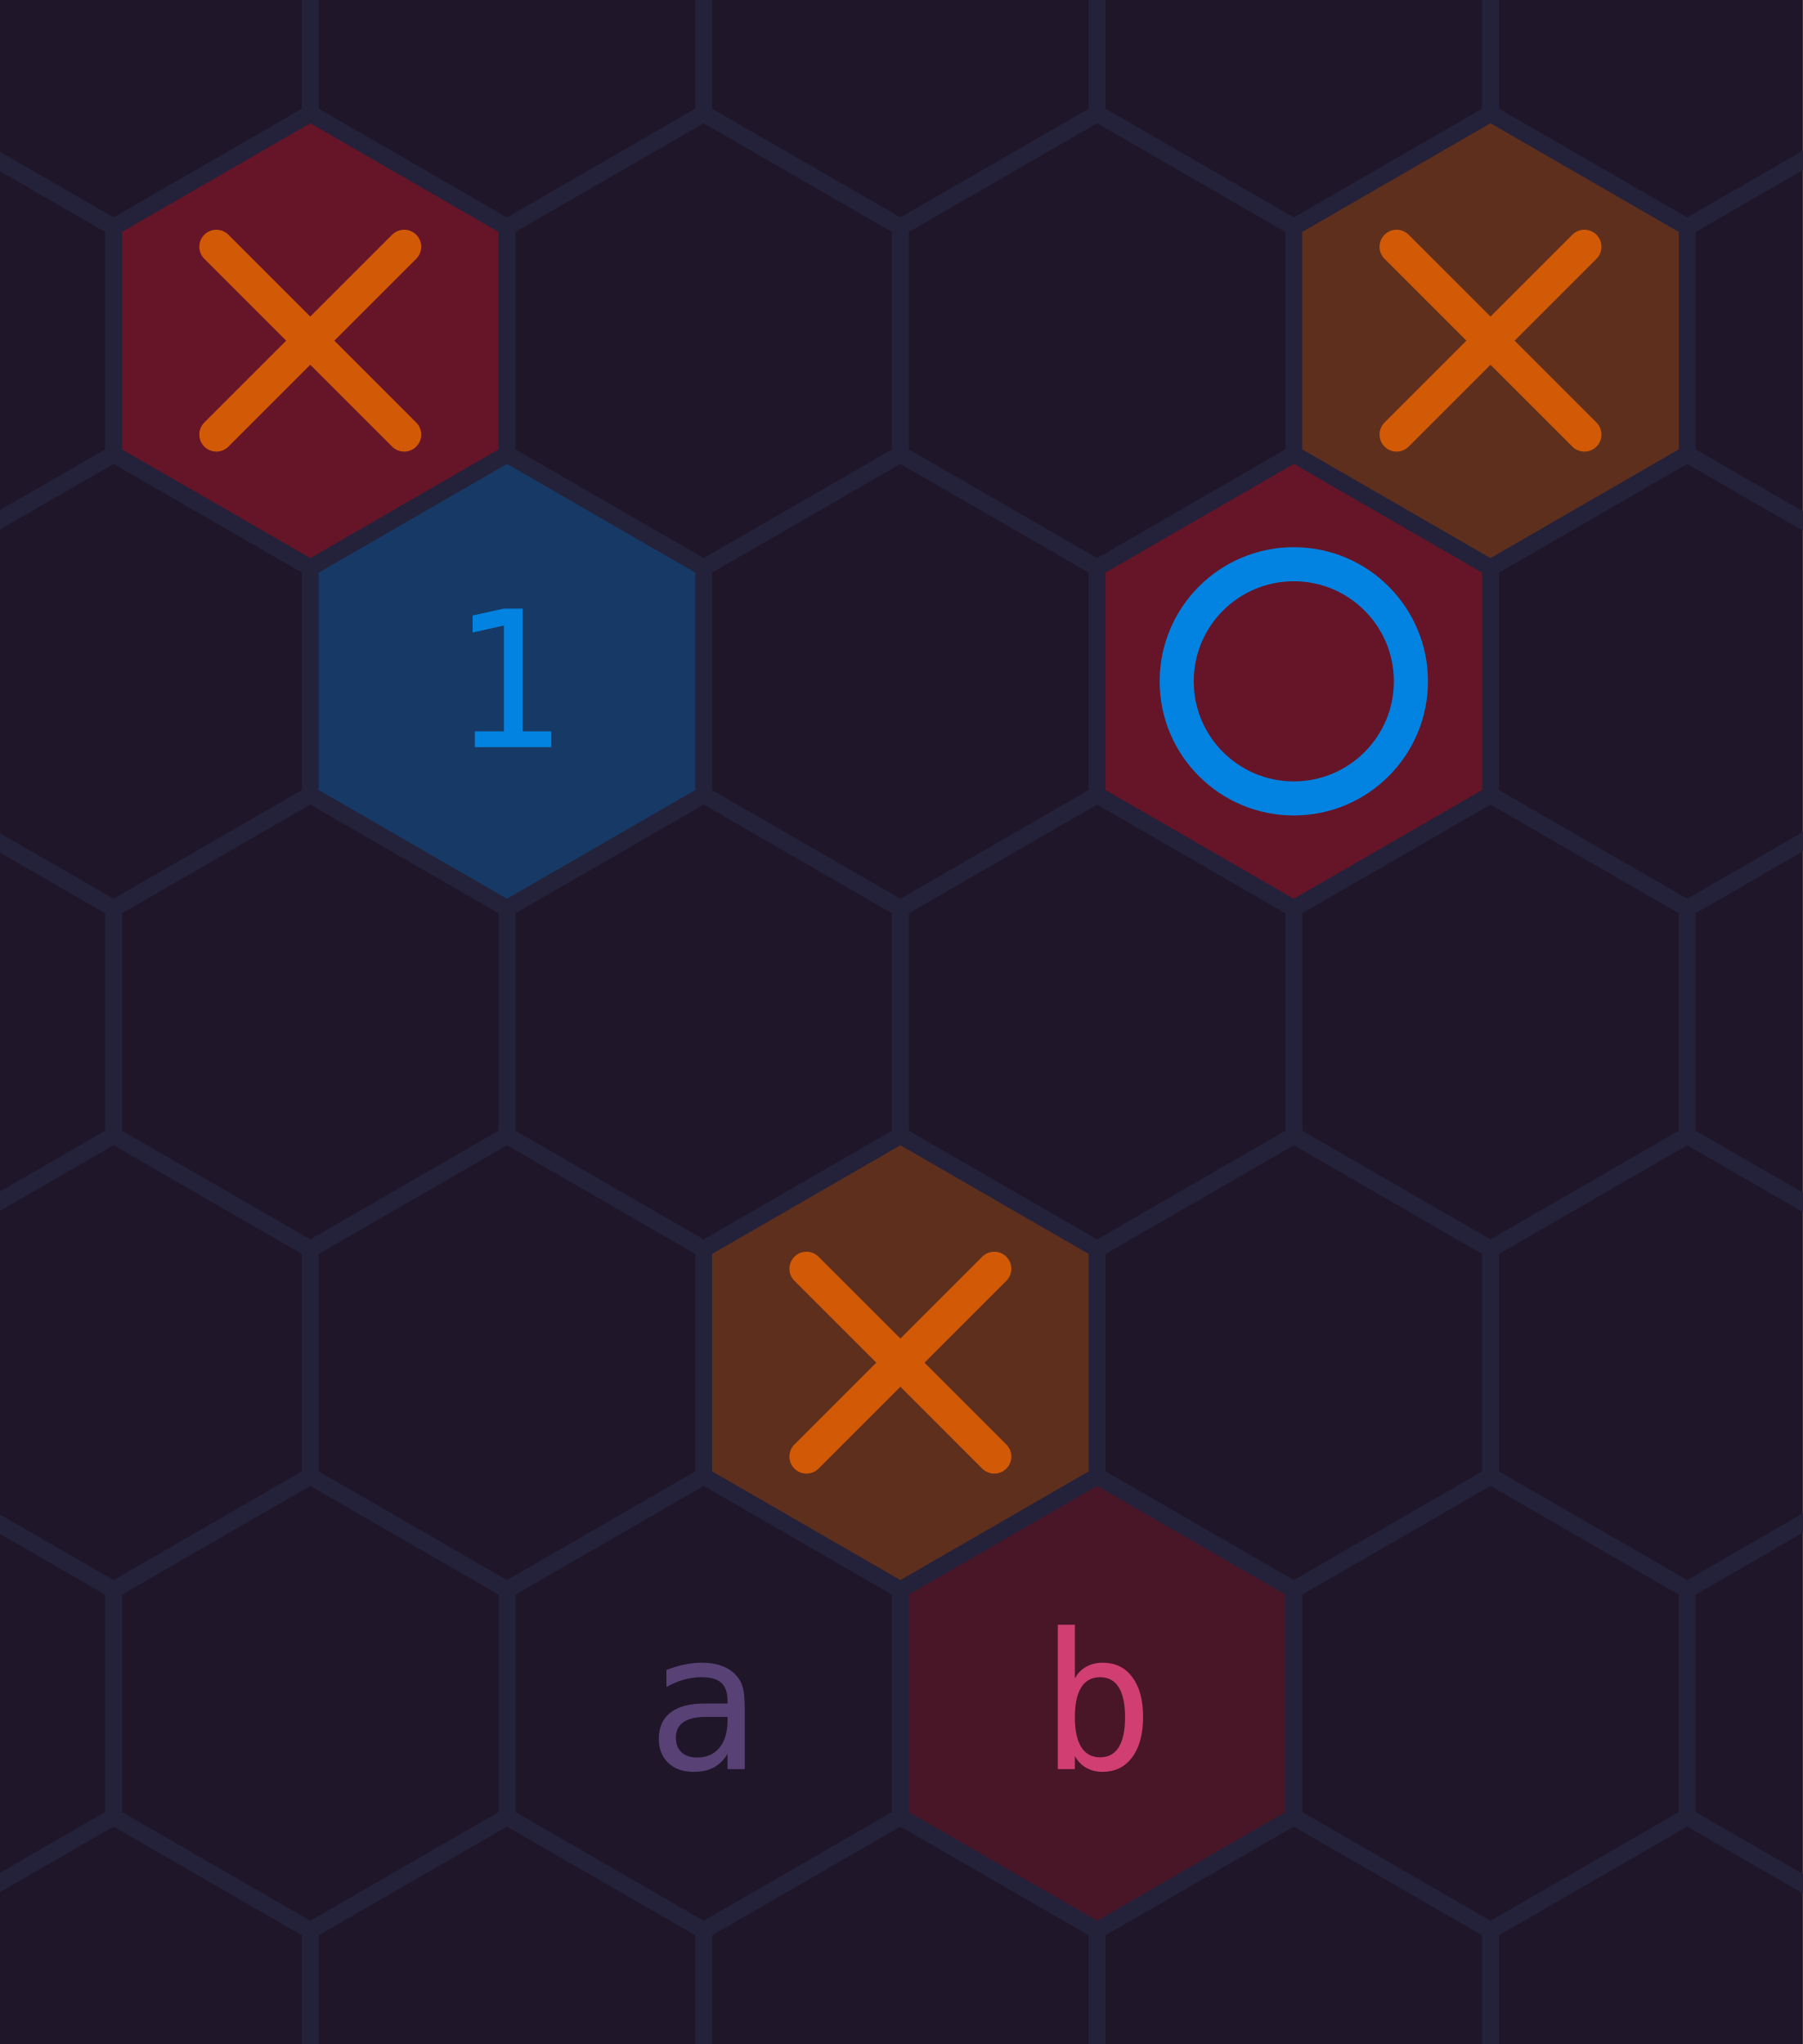
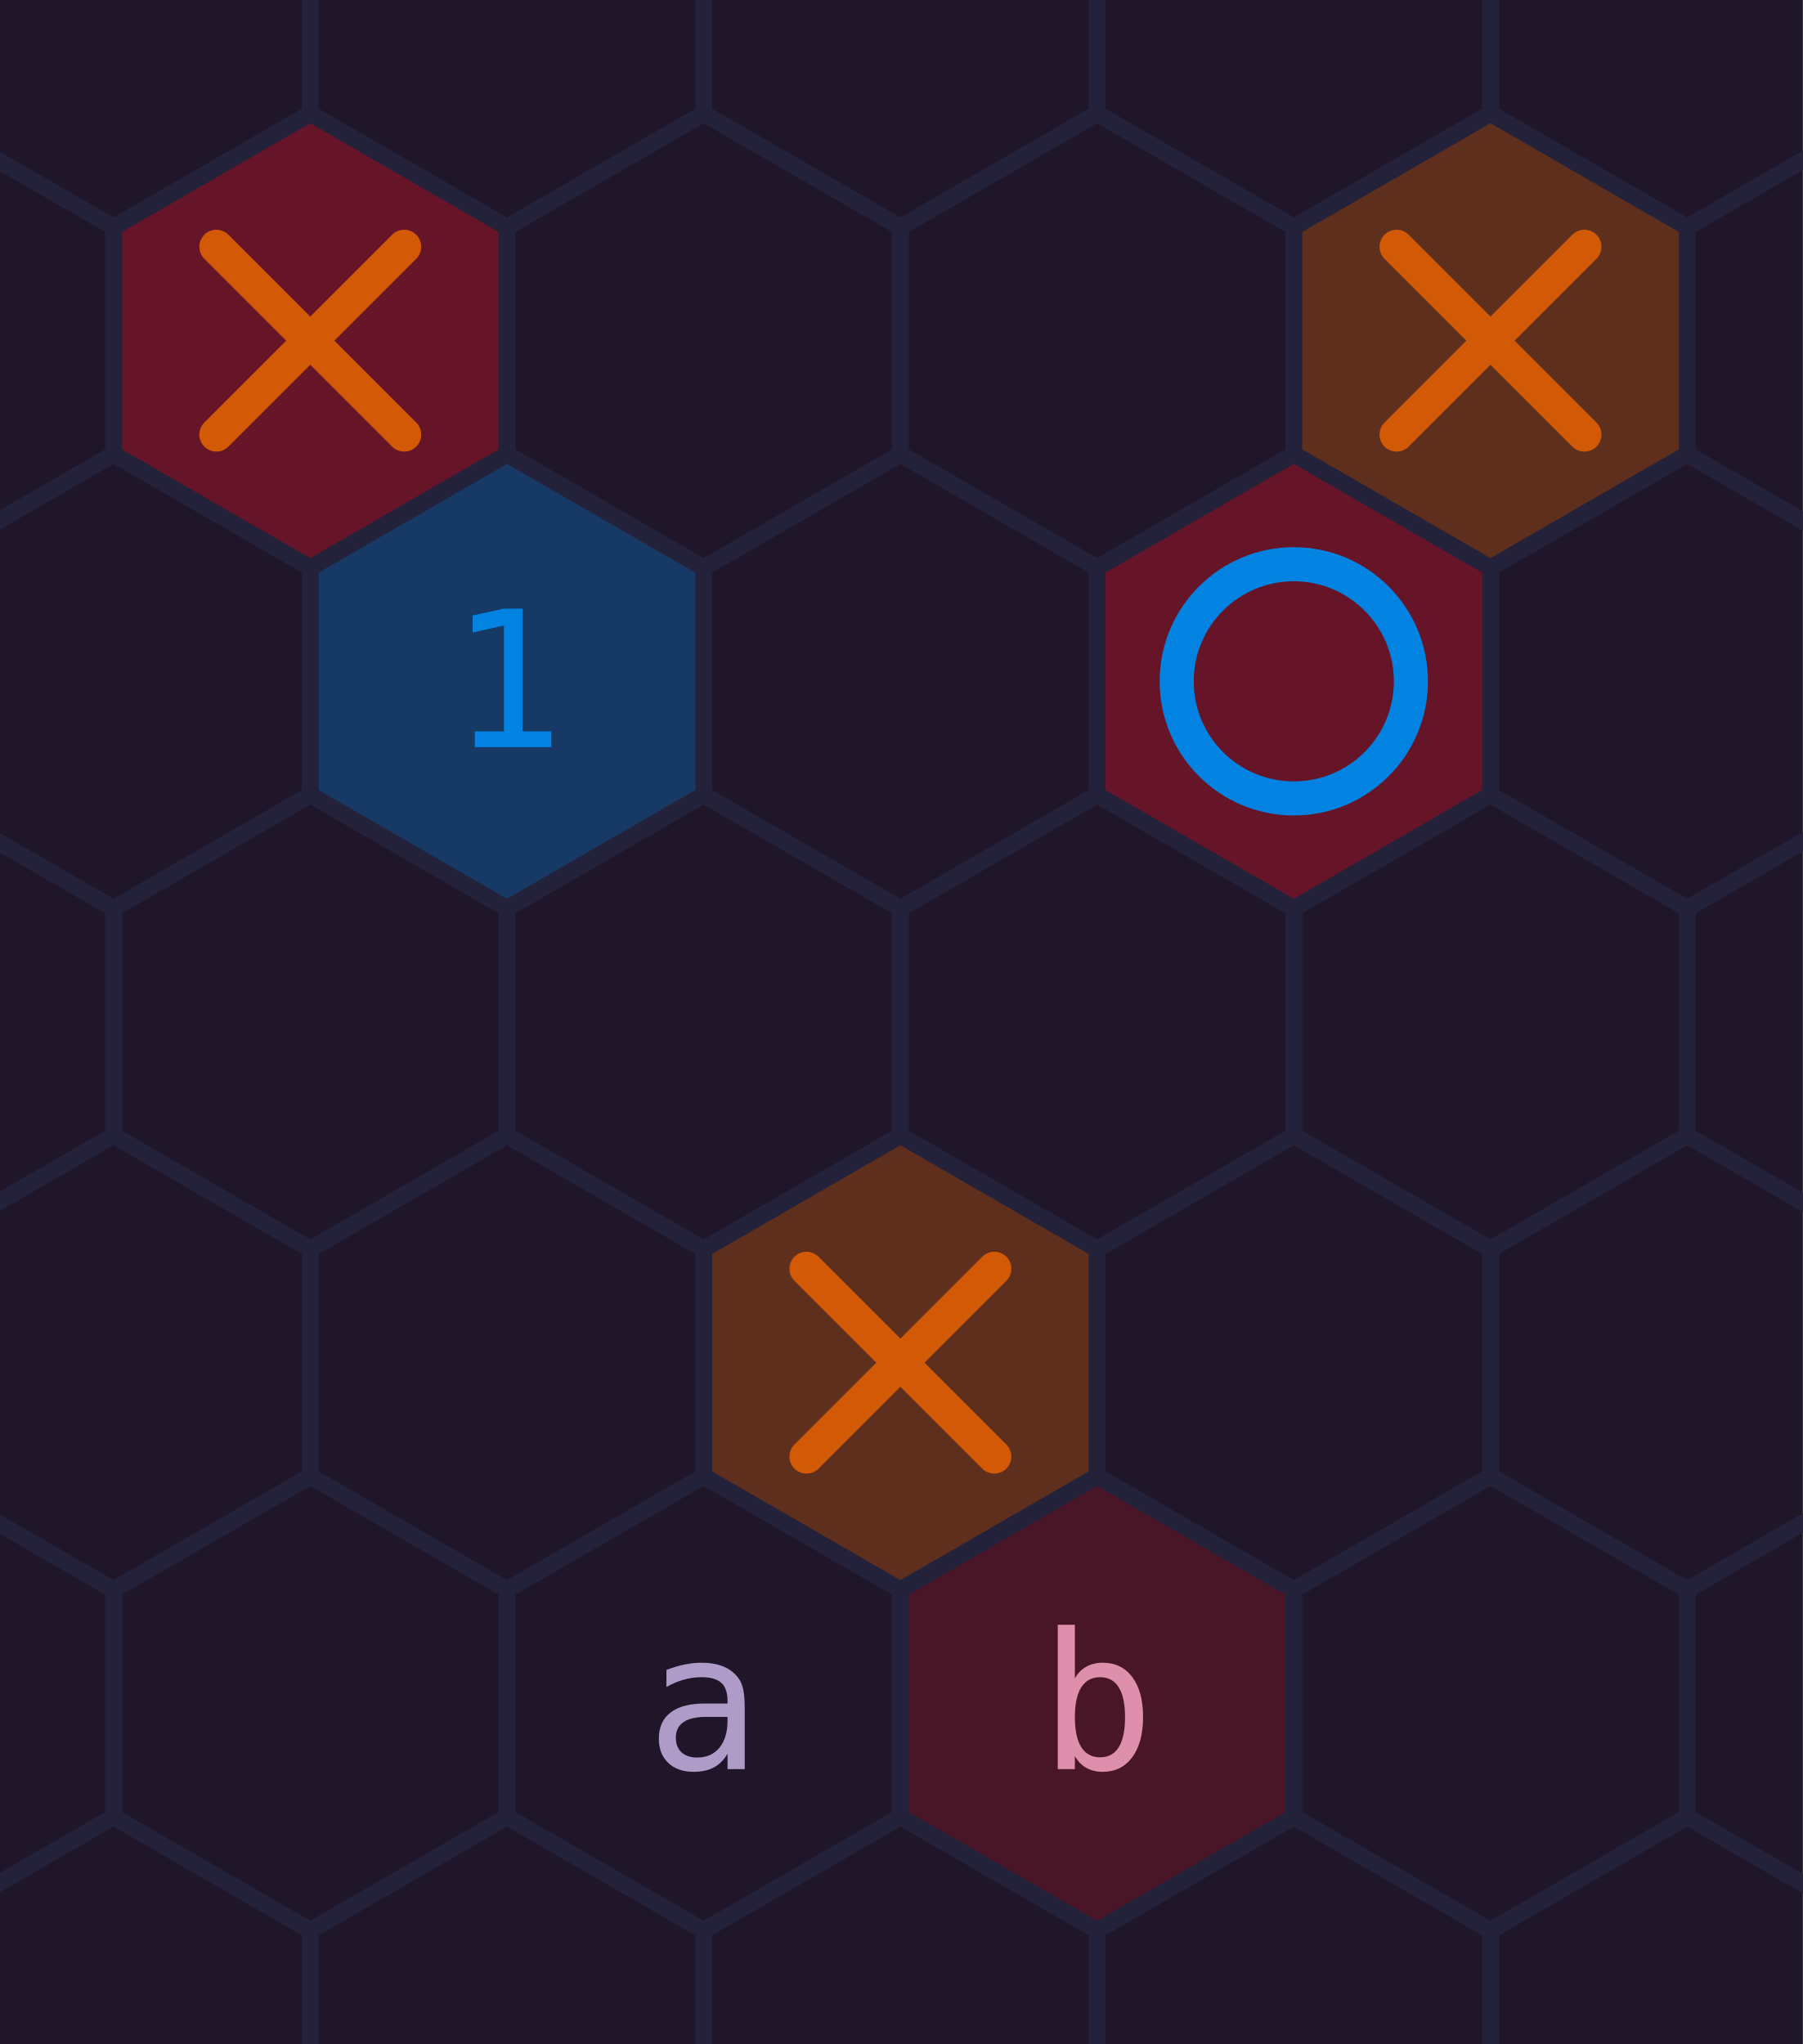
<svg xmlns="http://www.w3.org/2000/svg" viewBox="-87.426 -96.0 508 576">
  <rect x="-87.426" y="-96.0" width="100%" height="100%" fill="rgba(31, 23, 41, 1.0)" />
  <defs>
    <mask x="-87.426" y="-96.0" width="100%" height="100%" id="full-mask" mask-type="luminance" maskUnits="userSpaceOnUse">
      <rect x="-87.426" y="-96.0" width="100%" height="100%" fill="rgba(255, 255, 255, 1.0)" />
    </mask>
    <mask x="-87.426" y="-96.0" width="100%" height="100%" id="text-mask" mask-type="luminance" maskUnits="userSpaceOnUse">
      <rect x="-87.426" y="-96.0" width="100%" height="100%" fill="rgba(255, 255, 255, 1.0)" />
      <text stroke="rgba(51, 51, 51, 1.0)" stroke-width="8.925" stroke-linecap="round" stroke-linejoin="round" font-weight="normal" font-family="consolas, monospace, sans-serif" font-size="53.55px" text-anchor="middle" dominant-baseline="central" x="110.851" y="384.0">a</text>
      <text fill="rgba(0, 0, 0, 1.0)" font-weight="normal" font-family="consolas, monospace, sans-serif" font-size="53.55px" text-anchor="middle" dominant-baseline="central" x="110.851" y="384.0">a</text>
      <text stroke="rgba(51, 51, 51, 1.0)" stroke-width="8.925" stroke-linecap="round" stroke-linejoin="round" font-weight="normal" font-family="consolas, monospace, sans-serif" font-size="53.55px" text-anchor="middle" dominant-baseline="central" x="55.426" y="96.0">1</text>
      <text fill="rgba(0, 0, 0, 1.0)" font-weight="normal" font-family="consolas, monospace, sans-serif" font-size="53.55px" text-anchor="middle" dominant-baseline="central" x="55.426" y="96.0">1</text>
      <text stroke="rgba(51, 51, 51, 1.0)" stroke-width="8.925" stroke-linecap="round" stroke-linejoin="round" font-weight="normal" font-family="consolas, monospace, sans-serif" font-size="53.55px" text-anchor="middle" dominant-baseline="central" x="221.703" y="384.0">b</text>
      <text fill="rgba(0, 0, 0, 1.0)" font-weight="normal" font-family="consolas, monospace, sans-serif" font-size="53.55px" text-anchor="middle" dominant-baseline="central" x="221.703" y="384.0">b</text>
    </mask>
  </defs>
  <g mask="url(#full-mask)">
    <polygon points="-56.292,352.5 -56.292,415.5 -110.851,447.0 -165.411,415.5 -165.411,352.5 -110.851,321.0" fill="rgba(0, 0, 0, 0.0)" stroke="rgba(36, 33, 58, 1.0)" stroke-width="3.0" />
    <polygon points="-0.866,448.5 -0.866,511.5 -55.426,543.0 -109.985,511.5 -109.985,448.5 -55.426,417.0" fill="rgba(0, 0, 0, 0.0)" stroke="rgba(36, 33, 58, 1.0)" stroke-width="3.0" />
    <polygon points="-56.292,160.5 -56.292,223.5 -110.851,255.0 -165.411,223.5 -165.411,160.5 -110.851,129.0" fill="rgba(0, 0, 0, 0.0)" stroke="rgba(36, 33, 58, 1.0)" stroke-width="3.0" />
    <polygon points="-0.866,256.5 -0.866,319.5 -55.426,351.0 -109.985,319.5 -109.985,256.5 -55.426,225.0" fill="rgba(0, 0, 0, 0.0)" stroke="rgba(36, 33, 58, 1.0)" stroke-width="3.0" />
    <polygon points="54.56,352.5 54.56,415.5 3.857637417314163E-15,447.0 -54.56,415.5 -54.56,352.5 -1.1572912251942487E-14,321.0" fill="rgba(0, 0, 0, 0.0)" stroke="rgba(36, 33, 58, 1.0)" stroke-width="3.0" />
    <polygon points="109.985,448.5 109.985,511.5 55.426,543.0 0.866,511.5 0.866,448.5 55.426,417.0" fill="rgba(0, 0, 0, 0.0)" stroke="rgba(36, 33, 58, 1.0)" stroke-width="3.0" />
    <polygon points="-56.292,-31.5 -56.292,31.5 -110.851,63.0 -165.411,31.5 -165.411,-31.5 -110.851,-63.0" fill="rgba(0, 0, 0, 0.0)" stroke="rgba(36, 33, 58, 1.0)" stroke-width="3.0" />
    <polygon points="-0.866,64.5 -0.866,127.5 -55.426,159.0 -109.985,127.5 -109.985,64.5 -55.426,33.0" fill="rgba(0, 0, 0, 0.0)" stroke="rgba(36, 33, 58, 1.0)" stroke-width="3.0" />
    <polygon points="54.56,160.5 54.56,223.5 3.857637417314163E-15,255.0 -54.56,223.5 -54.56,160.5 -1.1572912251942487E-14,129.0" fill="rgba(0, 0, 0, 0.0)" stroke="rgba(36, 33, 58, 1.0)" stroke-width="3.0" />
    <polygon points="109.985,256.5 109.985,319.5 55.426,351.0 0.866,319.5 0.866,256.5 55.426,225.0" fill="rgba(0, 0, 0, 0.0)" stroke="rgba(36, 33, 58, 1.0)" stroke-width="3.0" />
    <polygon points="165.411,352.5 165.411,415.5 110.851,447.0 56.292,415.5 56.292,352.5 110.851,321.0" fill="rgba(0, 0, 0, 0.0)" stroke="rgba(36, 33, 58, 1.0)" stroke-width="3.0" />
-     <text fill="rgba(88, 65, 116, 1.0)" font-weight="normal" font-family="consolas, monospace, sans-serif" font-size="53.55px" text-anchor="middle" dominant-baseline="central" x="110.851" y="384.0">a</text>
+     <text fill="rgba(175, 155, 199, 1.0)" font-weight="normal" font-family="consolas, monospace, sans-serif" font-size="53.55px" text-anchor="middle" dominant-baseline="central" x="110.851" y="384.0">a</text>
    <polygon points="220.836,448.5 220.836,511.5 166.277,543.0 111.717,511.5 111.717,448.5 166.277,417.0" fill="rgba(0, 0, 0, 0.0)" stroke="rgba(36, 33, 58, 1.0)" stroke-width="3.0" />
    <polygon points="-0.866,-127.5 -0.866,-64.5 -55.426,-33.0 -109.985,-64.5 -109.985,-127.5 -55.426,-159.0" fill="rgba(0, 0, 0, 0.0)" stroke="rgba(36, 33, 58, 1.0)" stroke-width="3.0" />
    <polygon points="54.56,-31.5 54.56,31.5 3.857637417314163E-15,63.0 -54.56,31.5 -54.56,-31.5 -1.1572912251942487E-14,-63.0" fill="rgba(101, 21, 39, 1.0)" stroke="rgba(36, 33, 58, 1.0)" stroke-width="3.0" />
    <line x1="-26.46" y1="-26.46" x2="26.46" y2="26.46" stroke="rgba(210, 90, 6, 1.0)" stroke-width="9.6" stroke-linecap="round" mask="url(#text-mask)" />
    <line x1="-26.46" y1="26.46" x2="26.46" y2="-26.46" stroke="rgba(210, 90, 6, 1.0)" stroke-width="9.6" stroke-linecap="round" mask="url(#text-mask)" />
    <polygon points="109.985,64.5 109.985,127.5 55.426,159.0 0.866,127.5 0.866,64.5 55.426,33.0" fill="rgba(22, 58, 101, 1.0)" stroke="rgba(36, 33, 58, 1.0)" stroke-width="3.0" />
    <text fill="rgba(3, 131, 225, 1.0)" font-weight="normal" font-family="consolas, monospace, sans-serif" font-size="53.55px" text-anchor="middle" dominant-baseline="central" x="55.426" y="96.0">1</text>
    <polygon points="165.411,160.5 165.411,223.5 110.851,255.0 56.292,223.5 56.292,160.5 110.851,129.0" fill="rgba(0, 0, 0, 0.0)" stroke="rgba(36, 33, 58, 1.0)" stroke-width="3.0" />
    <polygon points="220.836,256.5 220.836,319.5 166.277,351.0 111.717,319.5 111.717,256.5 166.277,225.0" fill="rgba(94, 47, 29, 1.0)" stroke="rgba(36, 33, 58, 1.0)" stroke-width="3.0" />
    <line x1="139.817" y1="261.54" x2="192.737" y2="314.46" stroke="rgba(210, 90, 6, 1.0)" stroke-width="9.6" stroke-linecap="round" mask="url(#text-mask)" />
    <line x1="139.817" y1="314.46" x2="192.737" y2="261.54" stroke="rgba(210, 90, 6, 1.0)" stroke-width="9.6" stroke-linecap="round" mask="url(#text-mask)" />
    <polygon points="276.262,352.5 276.262,415.5 221.703,447.0 167.143,415.5 167.143,352.5 221.703,321.0" fill="rgba(73, 22, 40, 1.0)" stroke="rgba(36, 33, 58, 1.0)" stroke-width="3.0" />
-     <text fill="rgba(208, 62, 114, 1.0)" font-weight="normal" font-family="consolas, monospace, sans-serif" font-size="53.55px" text-anchor="middle" dominant-baseline="central" x="221.703" y="384.0">b</text>
+     <text fill="rgba(221, 143, 171, 1.0)" font-weight="normal" font-family="consolas, monospace, sans-serif" font-size="53.55px" text-anchor="middle" dominant-baseline="central" x="221.703" y="384.0">b</text>
    <polygon points="331.688,448.5 331.688,511.5 277.128,543.0 222.569,511.5 222.569,448.5 277.128,417.0" fill="rgba(0, 0, 0, 0.0)" stroke="rgba(36, 33, 58, 1.0)" stroke-width="3.0" />
    <polygon points="109.985,-127.5 109.985,-64.5 55.426,-33.0 0.866,-64.5 0.866,-127.5 55.426,-159.0" fill="rgba(0, 0, 0, 0.0)" stroke="rgba(36, 33, 58, 1.0)" stroke-width="3.0" />
    <polygon points="165.411,-31.5 165.411,31.5 110.851,63.0 56.292,31.5 56.292,-31.5 110.851,-63.0" fill="rgba(0, 0, 0, 0.0)" stroke="rgba(36, 33, 58, 1.0)" stroke-width="3.0" />
    <polygon points="220.836,64.5 220.836,127.5 166.277,159.0 111.717,127.5 111.717,64.5 166.277,33.0" fill="rgba(0, 0, 0, 0.0)" stroke="rgba(36, 33, 58, 1.0)" stroke-width="3.0" />
    <polygon points="276.262,160.5 276.262,223.5 221.703,255.0 167.143,223.5 167.143,160.5 221.703,129.0" fill="rgba(0, 0, 0, 0.0)" stroke="rgba(36, 33, 58, 1.0)" stroke-width="3.0" />
    <polygon points="331.688,256.5 331.688,319.5 277.128,351.0 222.569,319.5 222.569,256.5 277.128,225.0" fill="rgba(0, 0, 0, 0.0)" stroke="rgba(36, 33, 58, 1.0)" stroke-width="3.0" />
    <polygon points="387.113,352.5 387.113,415.5 332.554,447.0 277.994,415.5 277.994,352.5 332.554,321.0" fill="rgba(0, 0, 0, 0.0)" stroke="rgba(36, 33, 58, 1.0)" stroke-width="3.0" />
    <polygon points="442.539,448.5 442.539,511.5 387.979,543.0 333.42,511.5 333.42,448.5 387.979,417.0" fill="rgba(0, 0, 0, 0.0)" stroke="rgba(36, 33, 58, 1.0)" stroke-width="3.0" />
    <polygon points="220.836,-127.5 220.836,-64.5 166.277,-33.0 111.717,-64.5 111.717,-127.5 166.277,-159.0" fill="rgba(0, 0, 0, 0.0)" stroke="rgba(36, 33, 58, 1.0)" stroke-width="3.0" />
    <polygon points="276.262,-31.5 276.262,31.5 221.703,63.0 167.143,31.5 167.143,-31.5 221.703,-63.0" fill="rgba(0, 0, 0, 0.0)" stroke="rgba(36, 33, 58, 1.0)" stroke-width="3.0" />
    <polygon points="331.688,64.5 331.688,127.5 277.128,159.0 222.569,127.5 222.569,64.5 277.128,33.0" fill="rgba(101, 21, 39, 1.0)" stroke="rgba(36, 33, 58, 1.0)" stroke-width="3.0" />
    <circle cx="277.128" cy="96.0" fill="rgba(3, 131, 225, 1.0)" r="37.8" mask="url(#text-mask)" />
    <circle cx="277.128" cy="96.0" fill="rgba(101, 21, 39, 1.0)" r="28.2" mask="url(#text-mask)" />
    <polygon points="387.113,160.5 387.113,223.5 332.554,255.0 277.994,223.5 277.994,160.5 332.554,129.0" fill="rgba(0, 0, 0, 0.0)" stroke="rgba(36, 33, 58, 1.0)" stroke-width="3.0" />
    <polygon points="442.539,256.5 442.539,319.5 387.979,351.0 333.42,319.5 333.42,256.5 387.979,225.0" fill="rgba(0, 0, 0, 0.0)" stroke="rgba(36, 33, 58, 1.0)" stroke-width="3.0" />
    <polygon points="497.965,352.5 497.965,415.5 443.405,447.0 388.845,415.5 388.845,352.5 443.405,321.0" fill="rgba(0, 0, 0, 0.0)" stroke="rgba(36, 33, 58, 1.0)" stroke-width="3.0" />
    <polygon points="331.688,-127.5 331.688,-64.5 277.128,-33.0 222.569,-64.5 222.569,-127.5 277.128,-159.0" fill="rgba(0, 0, 0, 0.0)" stroke="rgba(36, 33, 58, 1.0)" stroke-width="3.0" />
    <polygon points="387.113,-31.5 387.113,31.5 332.554,63.0 277.994,31.5 277.994,-31.5 332.554,-63.0" fill="rgba(94, 47, 29, 1.0)" stroke="rgba(36, 33, 58, 1.0)" stroke-width="3.0" />
    <line x1="306.094" y1="-26.46" x2="359.014" y2="26.46" stroke="rgba(210, 90, 6, 1.0)" stroke-width="9.6" stroke-linecap="round" mask="url(#text-mask)" />
    <line x1="306.094" y1="26.46" x2="359.014" y2="-26.46" stroke="rgba(210, 90, 6, 1.0)" stroke-width="9.6" stroke-linecap="round" mask="url(#text-mask)" />
    <polygon points="442.539,64.5 442.539,127.5 387.979,159.0 333.42,127.5 333.42,64.5 387.979,33.0" fill="rgba(0, 0, 0, 0.0)" stroke="rgba(36, 33, 58, 1.0)" stroke-width="3.0" />
    <polygon points="497.965,160.5 497.965,223.5 443.405,255.0 388.845,223.5 388.845,160.5 443.405,129.0" fill="rgba(0, 0, 0, 0.0)" stroke="rgba(36, 33, 58, 1.0)" stroke-width="3.0" />
    <polygon points="442.539,-127.5 442.539,-64.5 387.979,-33.0 333.42,-64.5 333.42,-127.5 387.979,-159.0" fill="rgba(0, 0, 0, 0.0)" stroke="rgba(36, 33, 58, 1.0)" stroke-width="3.0" />
    <polygon points="497.965,-31.5 497.965,31.5 443.405,63.0 388.845,31.5 388.845,-31.5 443.405,-63.0" fill="rgba(0, 0, 0, 0.0)" stroke="rgba(36, 33, 58, 1.0)" stroke-width="3.0" />
  </g>
</svg>
